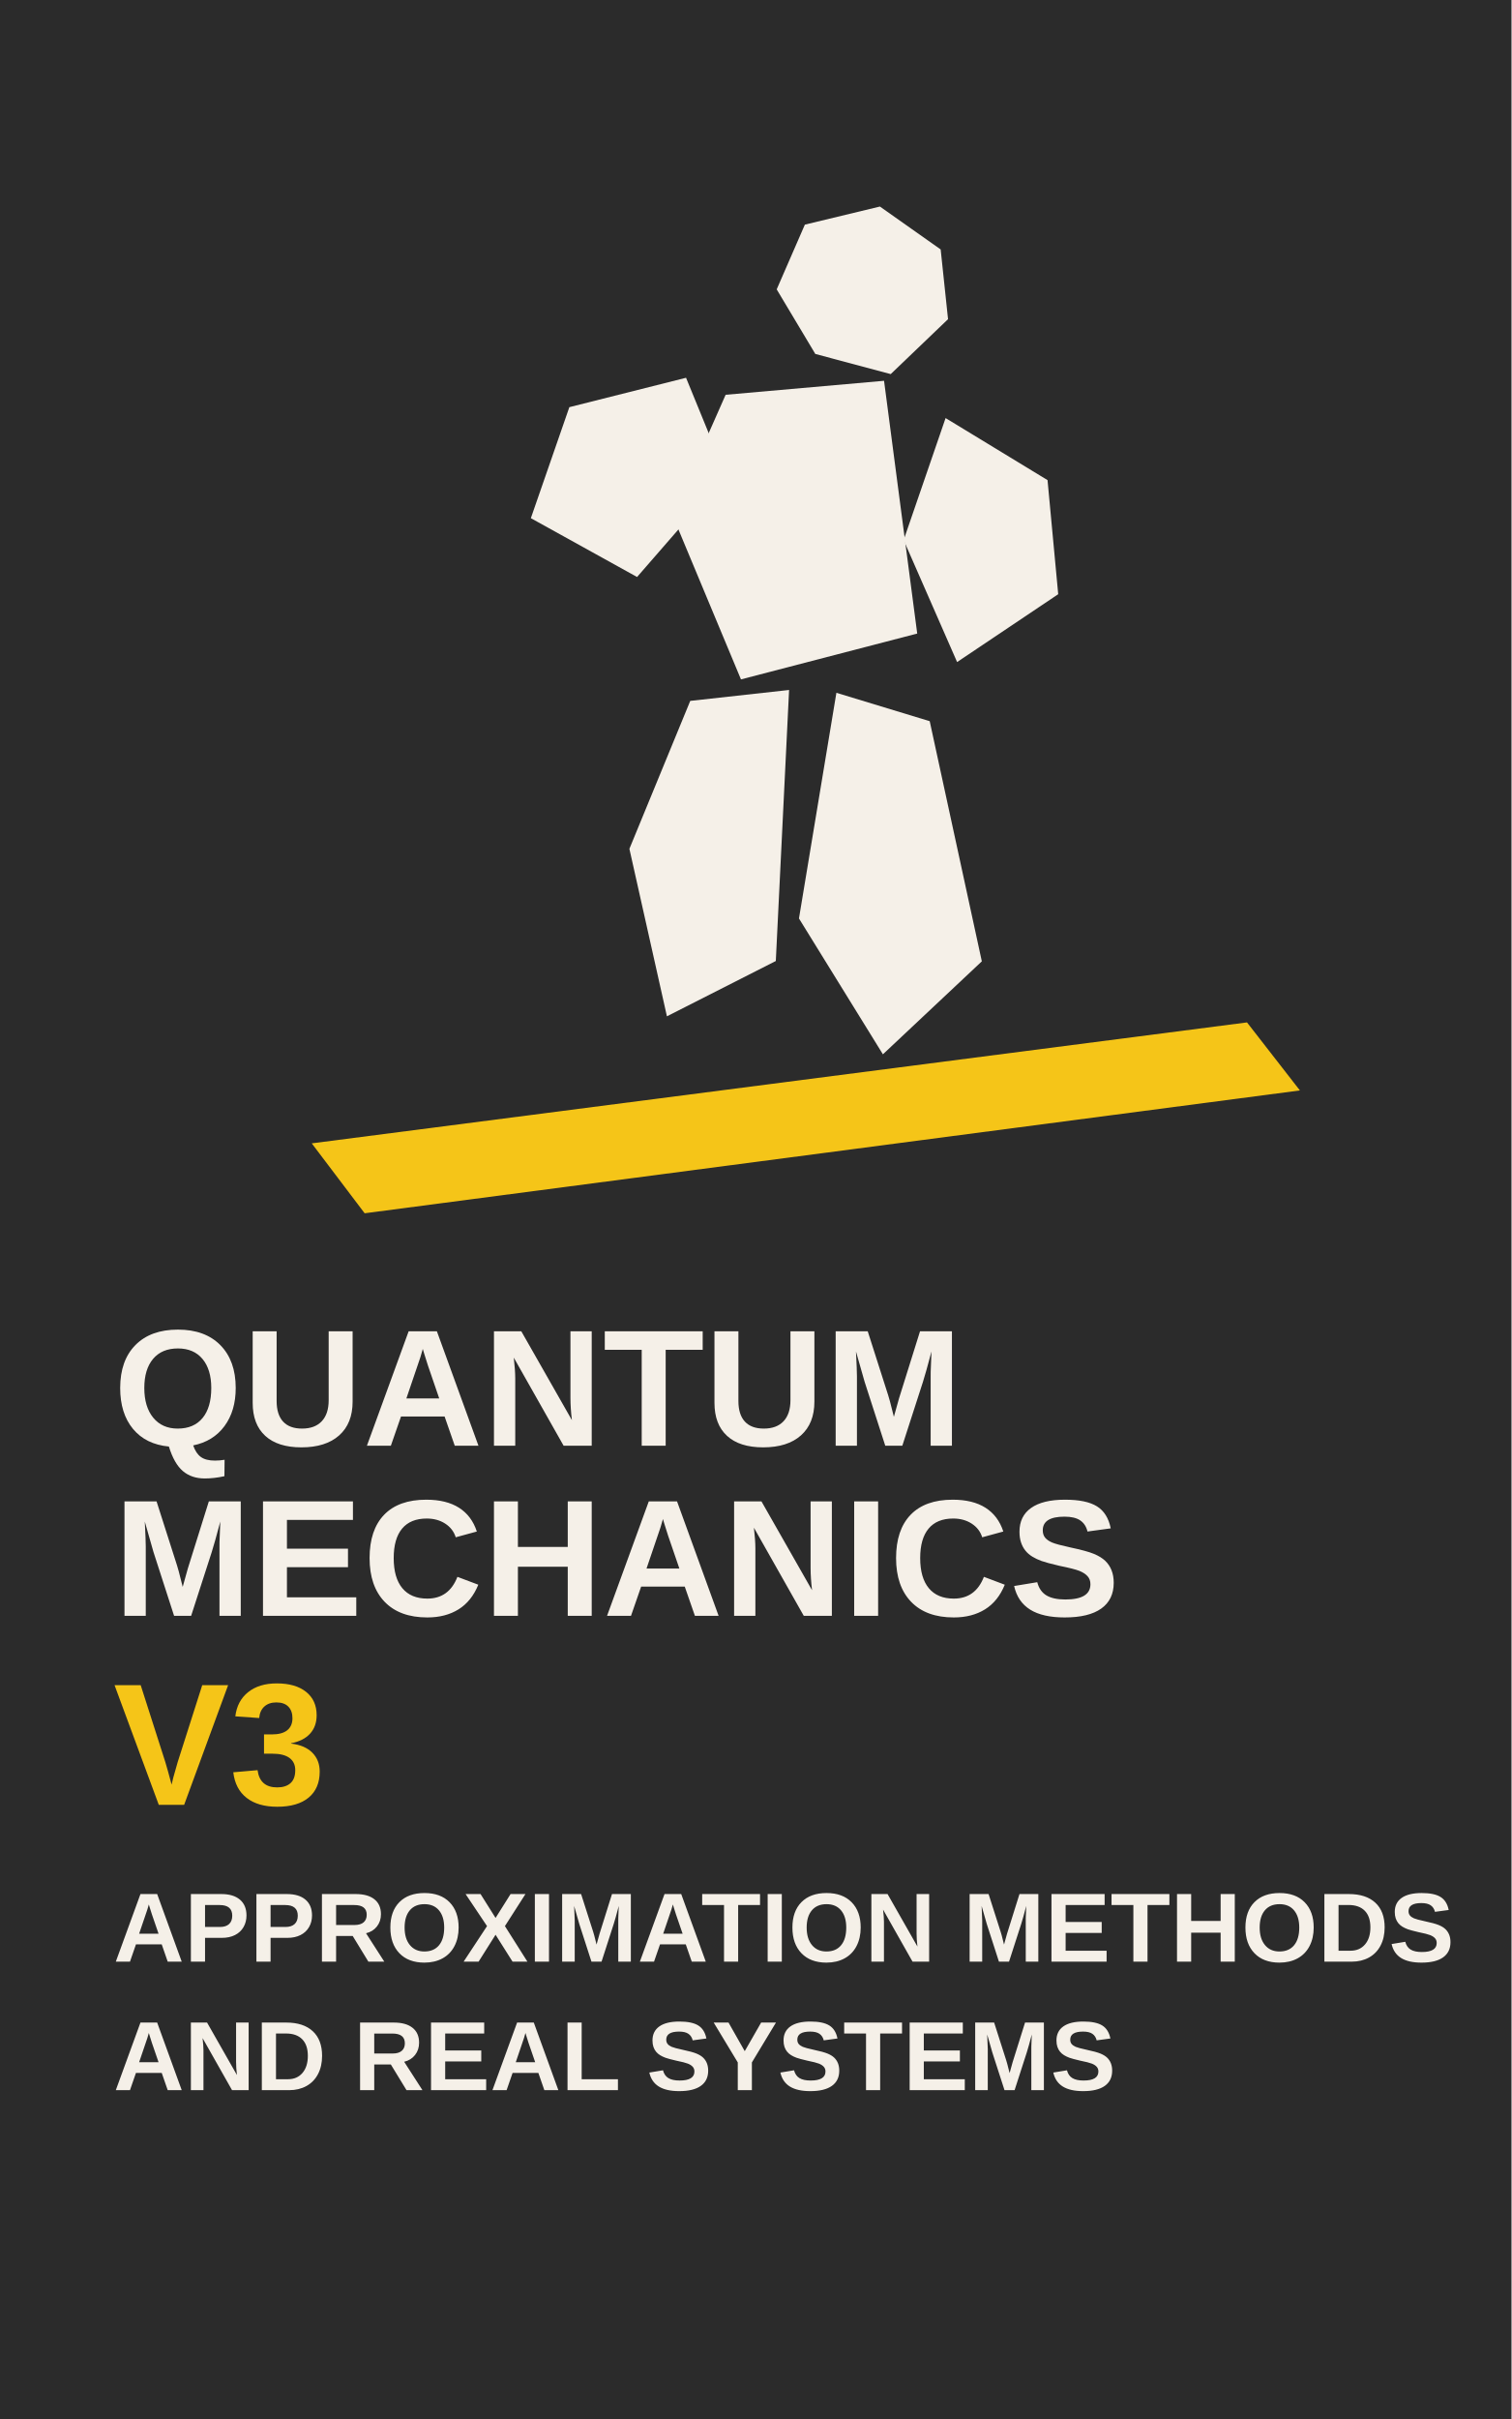
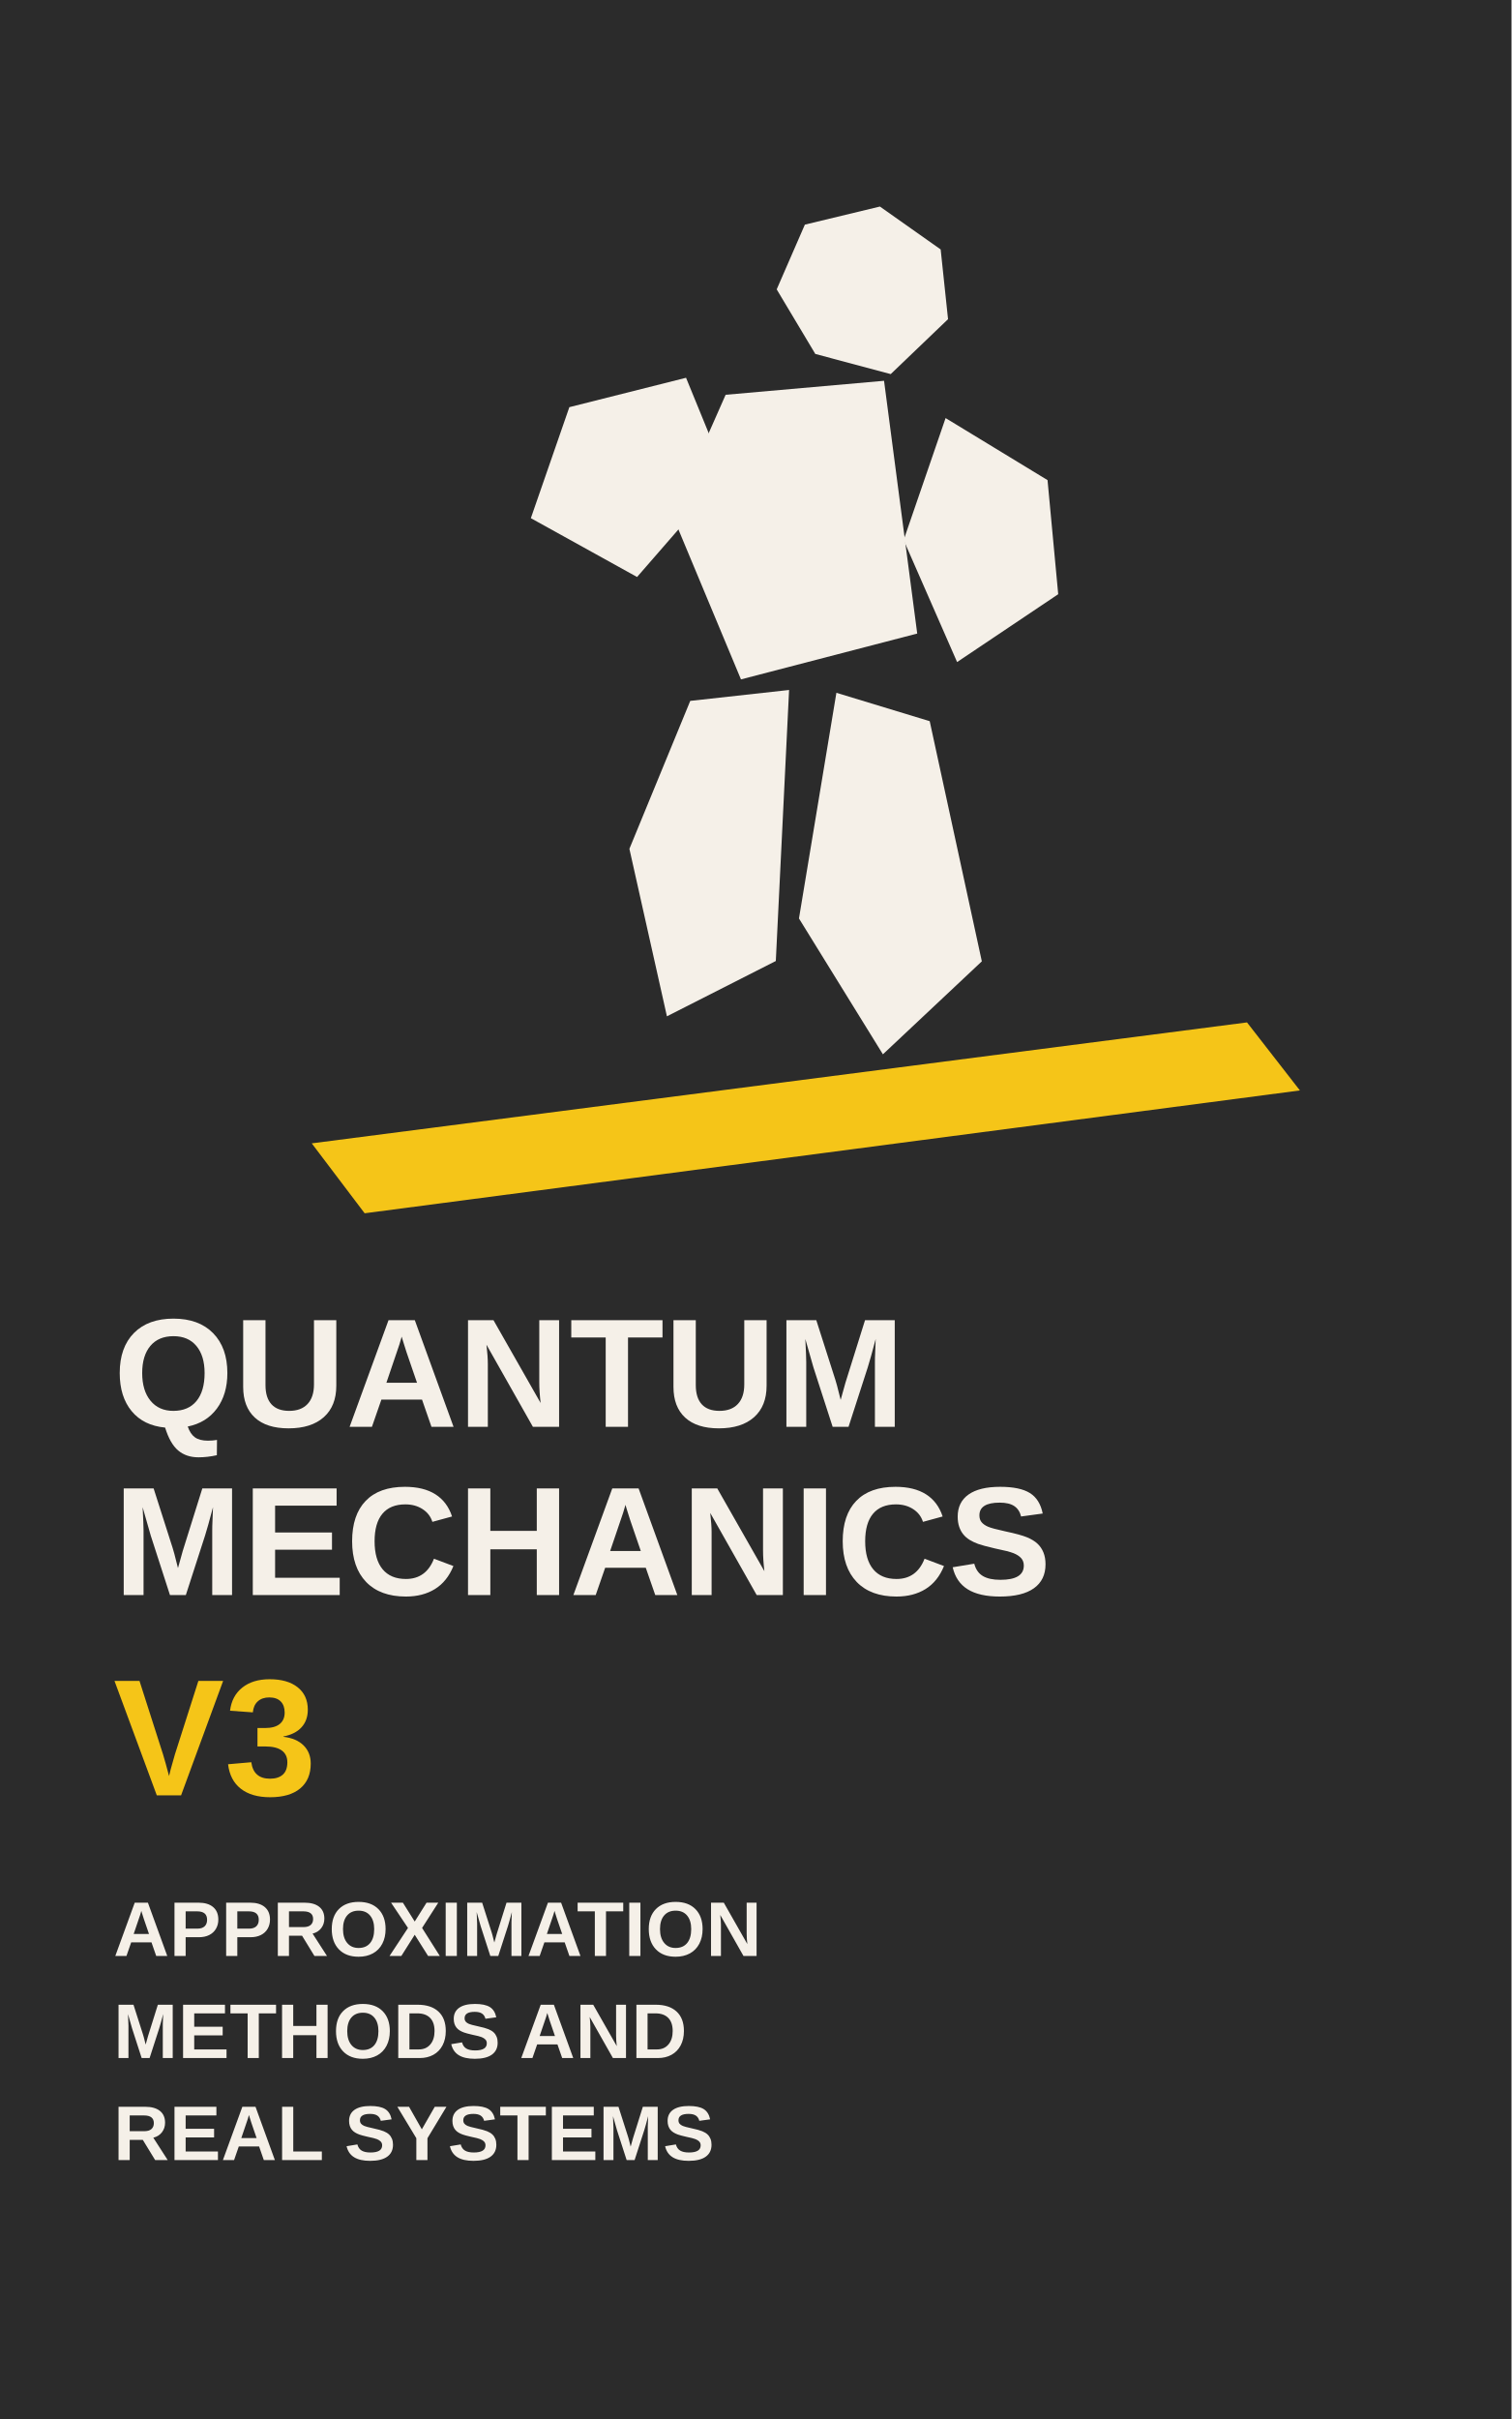
<svg xmlns="http://www.w3.org/2000/svg" viewBox="0 0 1600 2560" width="1600" height="2560" preserveAspectRatio="xMidYMid meet" shape-rendering="geometricPrecision">
  <g id="background">
    <rect x="0" y="0" width="1600" height="2560" fill="#2B2B2B" />
  </g>
  <g id="symbol-fragments" transform="rotate(8, 800, 1010)">
    <polygon points="744,238 820,208 890,244 908,316 856,382 774,372 724,310" fill="#F5F0E8" />
    <polygon points="686,428 850,390 922,650 744,724 648,562" fill="#F5F0E8" />
    <polygon points="524,464 642,416 698,512 620,632 500,586" fill="#F5F0E8" />
    <polygon points="920,420 1036,470 1064,588 968,674 894,554" fill="#F5F0E8" />
    <polygon points="694,754 796,728 822,1014 716,1088 652,918" fill="#F5F0E8" />
    <polygon points="846,724 948,740 1038,984 948,1096 840,966" fill="#F5F0E8" />
  </g>
  <g id="accent-elements">
    <polygon points="330,1210 1320,1082 1376,1154 386,1284" fill="#F5C518" />
  </g>
  <g id="title-letterforms">
-     <text x="120" y="1530" font-family="Arial Black, Arial, sans-serif" font-size="176" font-weight="900" letter-spacing="0" fill="#F5F0E8" textLength="1030" lengthAdjust="spacingAndGlyphs">QUANTUM</text>
-     <text x="120" y="1710" font-family="Arial Black, Arial, sans-serif" font-size="176" font-weight="900" letter-spacing="0" fill="#F5F0E8" textLength="1240" lengthAdjust="spacingAndGlyphs">MECHANICS</text>
-     <text x="120" y="1910" font-family="Arial Black, Arial, sans-serif" font-size="184" font-weight="900" letter-spacing="0" fill="#F5C518">V3</text>
-     <text x="120" y="2076" font-family="Arial Black, Arial, sans-serif" font-size="104" font-weight="900" letter-spacing="0" fill="#F5F0E8" textLength="1260" lengthAdjust="spacingAndGlyphs">APPROXIMATION METHODS</text>
-     <text x="120" y="2212" font-family="Arial Black, Arial, sans-serif" font-size="104" font-weight="900" letter-spacing="0" fill="#F5F0E8" textLength="1260" lengthAdjust="spacingAndGlyphs">AND REAL SYSTEMS</text>
+     <text x="120" y="1510" font-family="Arial Black, Arial, sans-serif" font-size="164" font-weight="900" letter-spacing="0" fill="#F5F0E8">QUANTUM</text>
+     <text x="120" y="1688" font-family="Arial Black, Arial, sans-serif" font-size="164" font-weight="900" letter-spacing="0" fill="#F5F0E8">MECHANICS</text>
+     <text x="120" y="1900" font-family="Arial Black, Arial, sans-serif" font-size="176" font-weight="900" letter-spacing="0" fill="#F5C518">V3</text>
+     <text x="120" y="2070" font-family="Arial Black, Arial, sans-serif" font-size="82" font-weight="900" letter-spacing="0" fill="#F5F0E8">APPROXIMATION</text>
+     <text x="120" y="2178" font-family="Arial Black, Arial, sans-serif" font-size="82" font-weight="900" letter-spacing="0" fill="#F5F0E8">METHODS AND</text>
+     <text x="120" y="2286" font-family="Arial Black, Arial, sans-serif" font-size="82" font-weight="900" letter-spacing="0" fill="#F5F0E8">REAL SYSTEMS</text>
  </g>
</svg>
